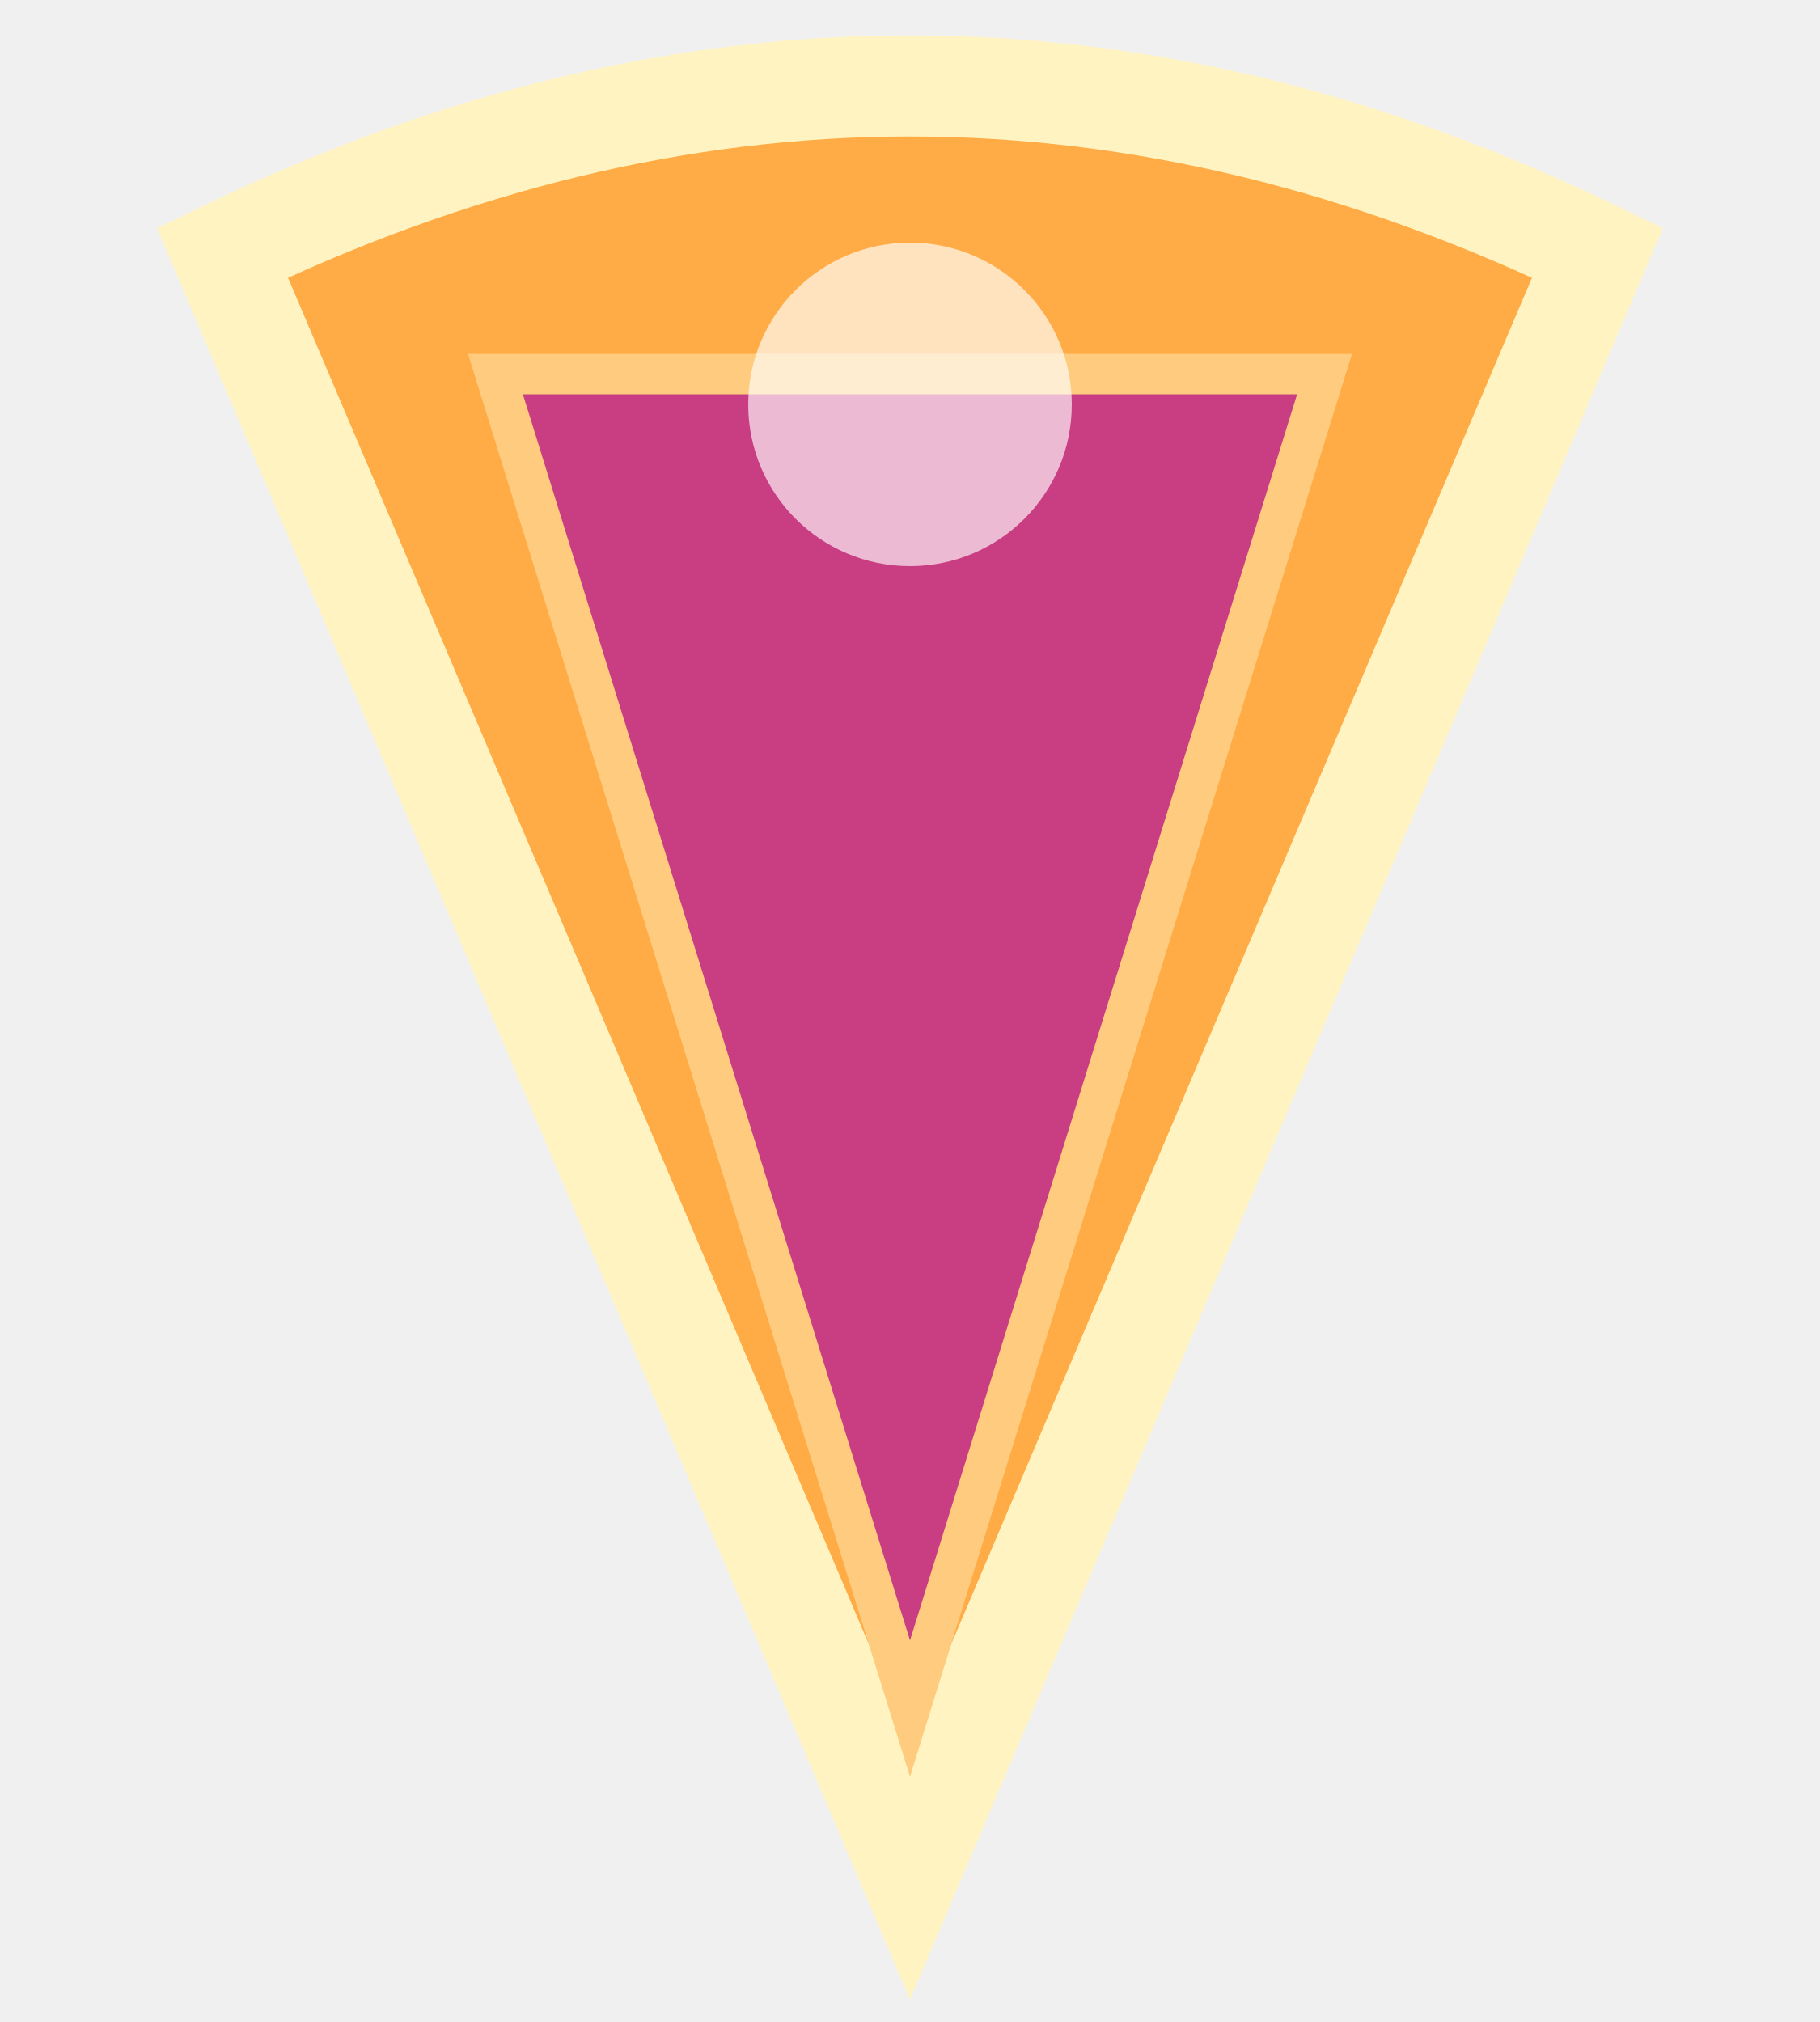
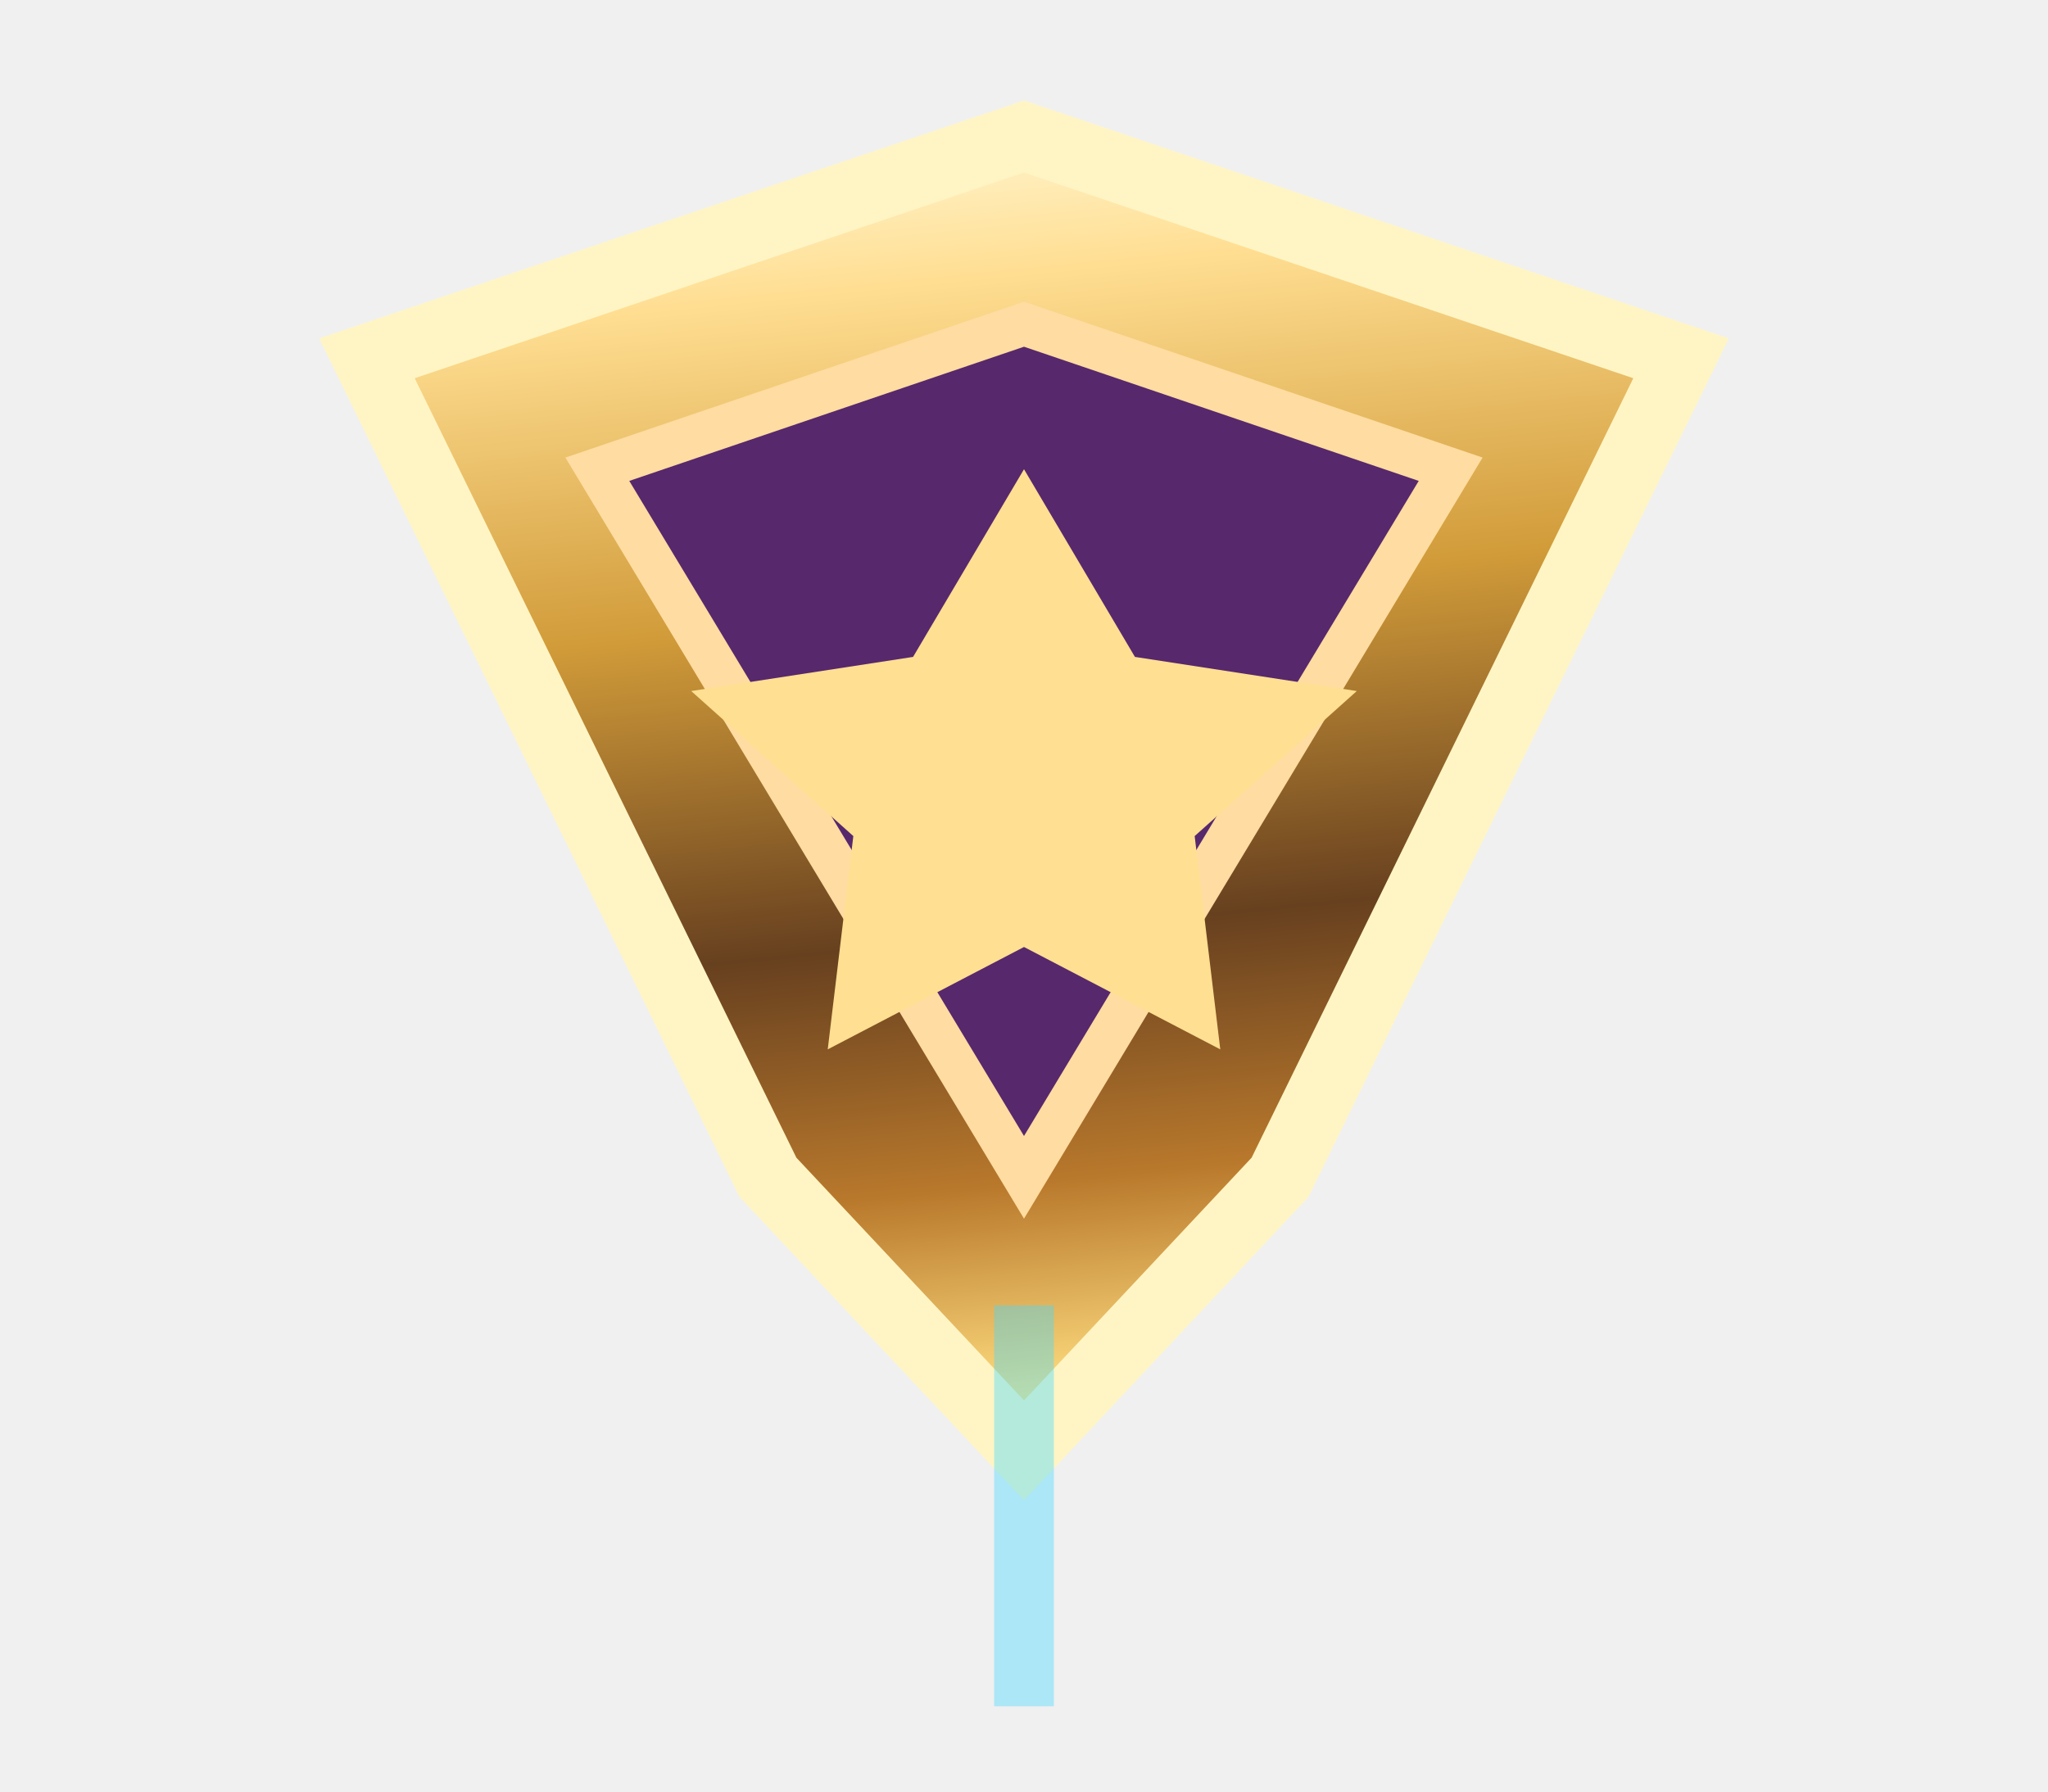
- <svg xmlns="http://www.w3.org/2000/svg" width="180" height="200" viewBox="0 0 180 200">
-   <defs />
-   <path d="M90 185 22 25Q90-8 158 25Z" fill="#ffab46" stroke="#fff4c1" stroke-width="10" />
-   <path d="M90 169 49 37 131 37Z" fill="#c93d82" stroke="#ffcb7e" stroke-width="4" />
-   <circle cx="90" cy="40" r="16" fill="#ffffff" opacity=".65" />
+ <svg xmlns="http://www.w3.org/2000/svg" width="240" height="210" viewBox="0 0 240 210" role="img" aria-label="Decorative randomizer frame">
+   <defs>
+     <linearGradient id="metal" x1="0" y1="0" x2="1" y2="1">
+       <stop stop-color="#f3fcff" />
+       <stop offset=".16" stop-color="#3479ac" />
+       <stop offset=".37" stop-color="#091b48" />
+       <stop offset=".73" stop-color="#174677" />
+       <stop offset="1" stop-color="#a7f7ff" />
+     </linearGradient>
+     <linearGradient id="gold" x1="0" y1="0" x2=".1" y2="1">
+       <stop stop-color="#fffce2" />
+       <stop offset=".15" stop-color="#ffde92" />
+       <stop offset=".4" stop-color="#d19b39" />
+       <stop offset=".65" stop-color="#67401f" />
+       <stop offset=".84" stop-color="#b9792c" />
+       <stop offset="1" stop-color="#ffde80" />
+     </linearGradient>
+     <linearGradient id="navy" x1="0" y1="0" x2=".2" y2="1">
+       <stop stop-color="#163b70" />
+       <stop offset=".5" stop-color="#081537" />
+       <stop offset="1" stop-color="#142d66" />
+     </linearGradient>
+     <radialGradient id="plasma">
+       <stop stop-color="#a7faff" stop-opacity=".4" />
+       <stop offset=".7" stop-color="#34a8e7" stop-opacity=".08" />
+       <stop offset="1" stop-color="#a1e8ff" stop-opacity=".04" />
+     </radialGradient>
+     <filter id="blur">
+       <feGaussianBlur stdDeviation="13" />
+     </filter>
+   </defs>
+   <path d="M120 16 197 42 150 138 120 170 90 138 43 42Z" fill="url(#gold)" stroke="#fff5c4" stroke-width="8" />
+   <path d="M120 38 170 55 120 138 70 55Z" fill="#57286c" stroke="#ffdca1" stroke-width="5" />
+   <path d="M120 55 133 77 159 81 140 98 143 123 120 111 97 123 100 98 81 81 107 77Z" fill="#ffdf92" />
+   <path d="M120 153V200" stroke="#44d9ff" stroke-opacity=".4" stroke-width="7" />
</svg>
